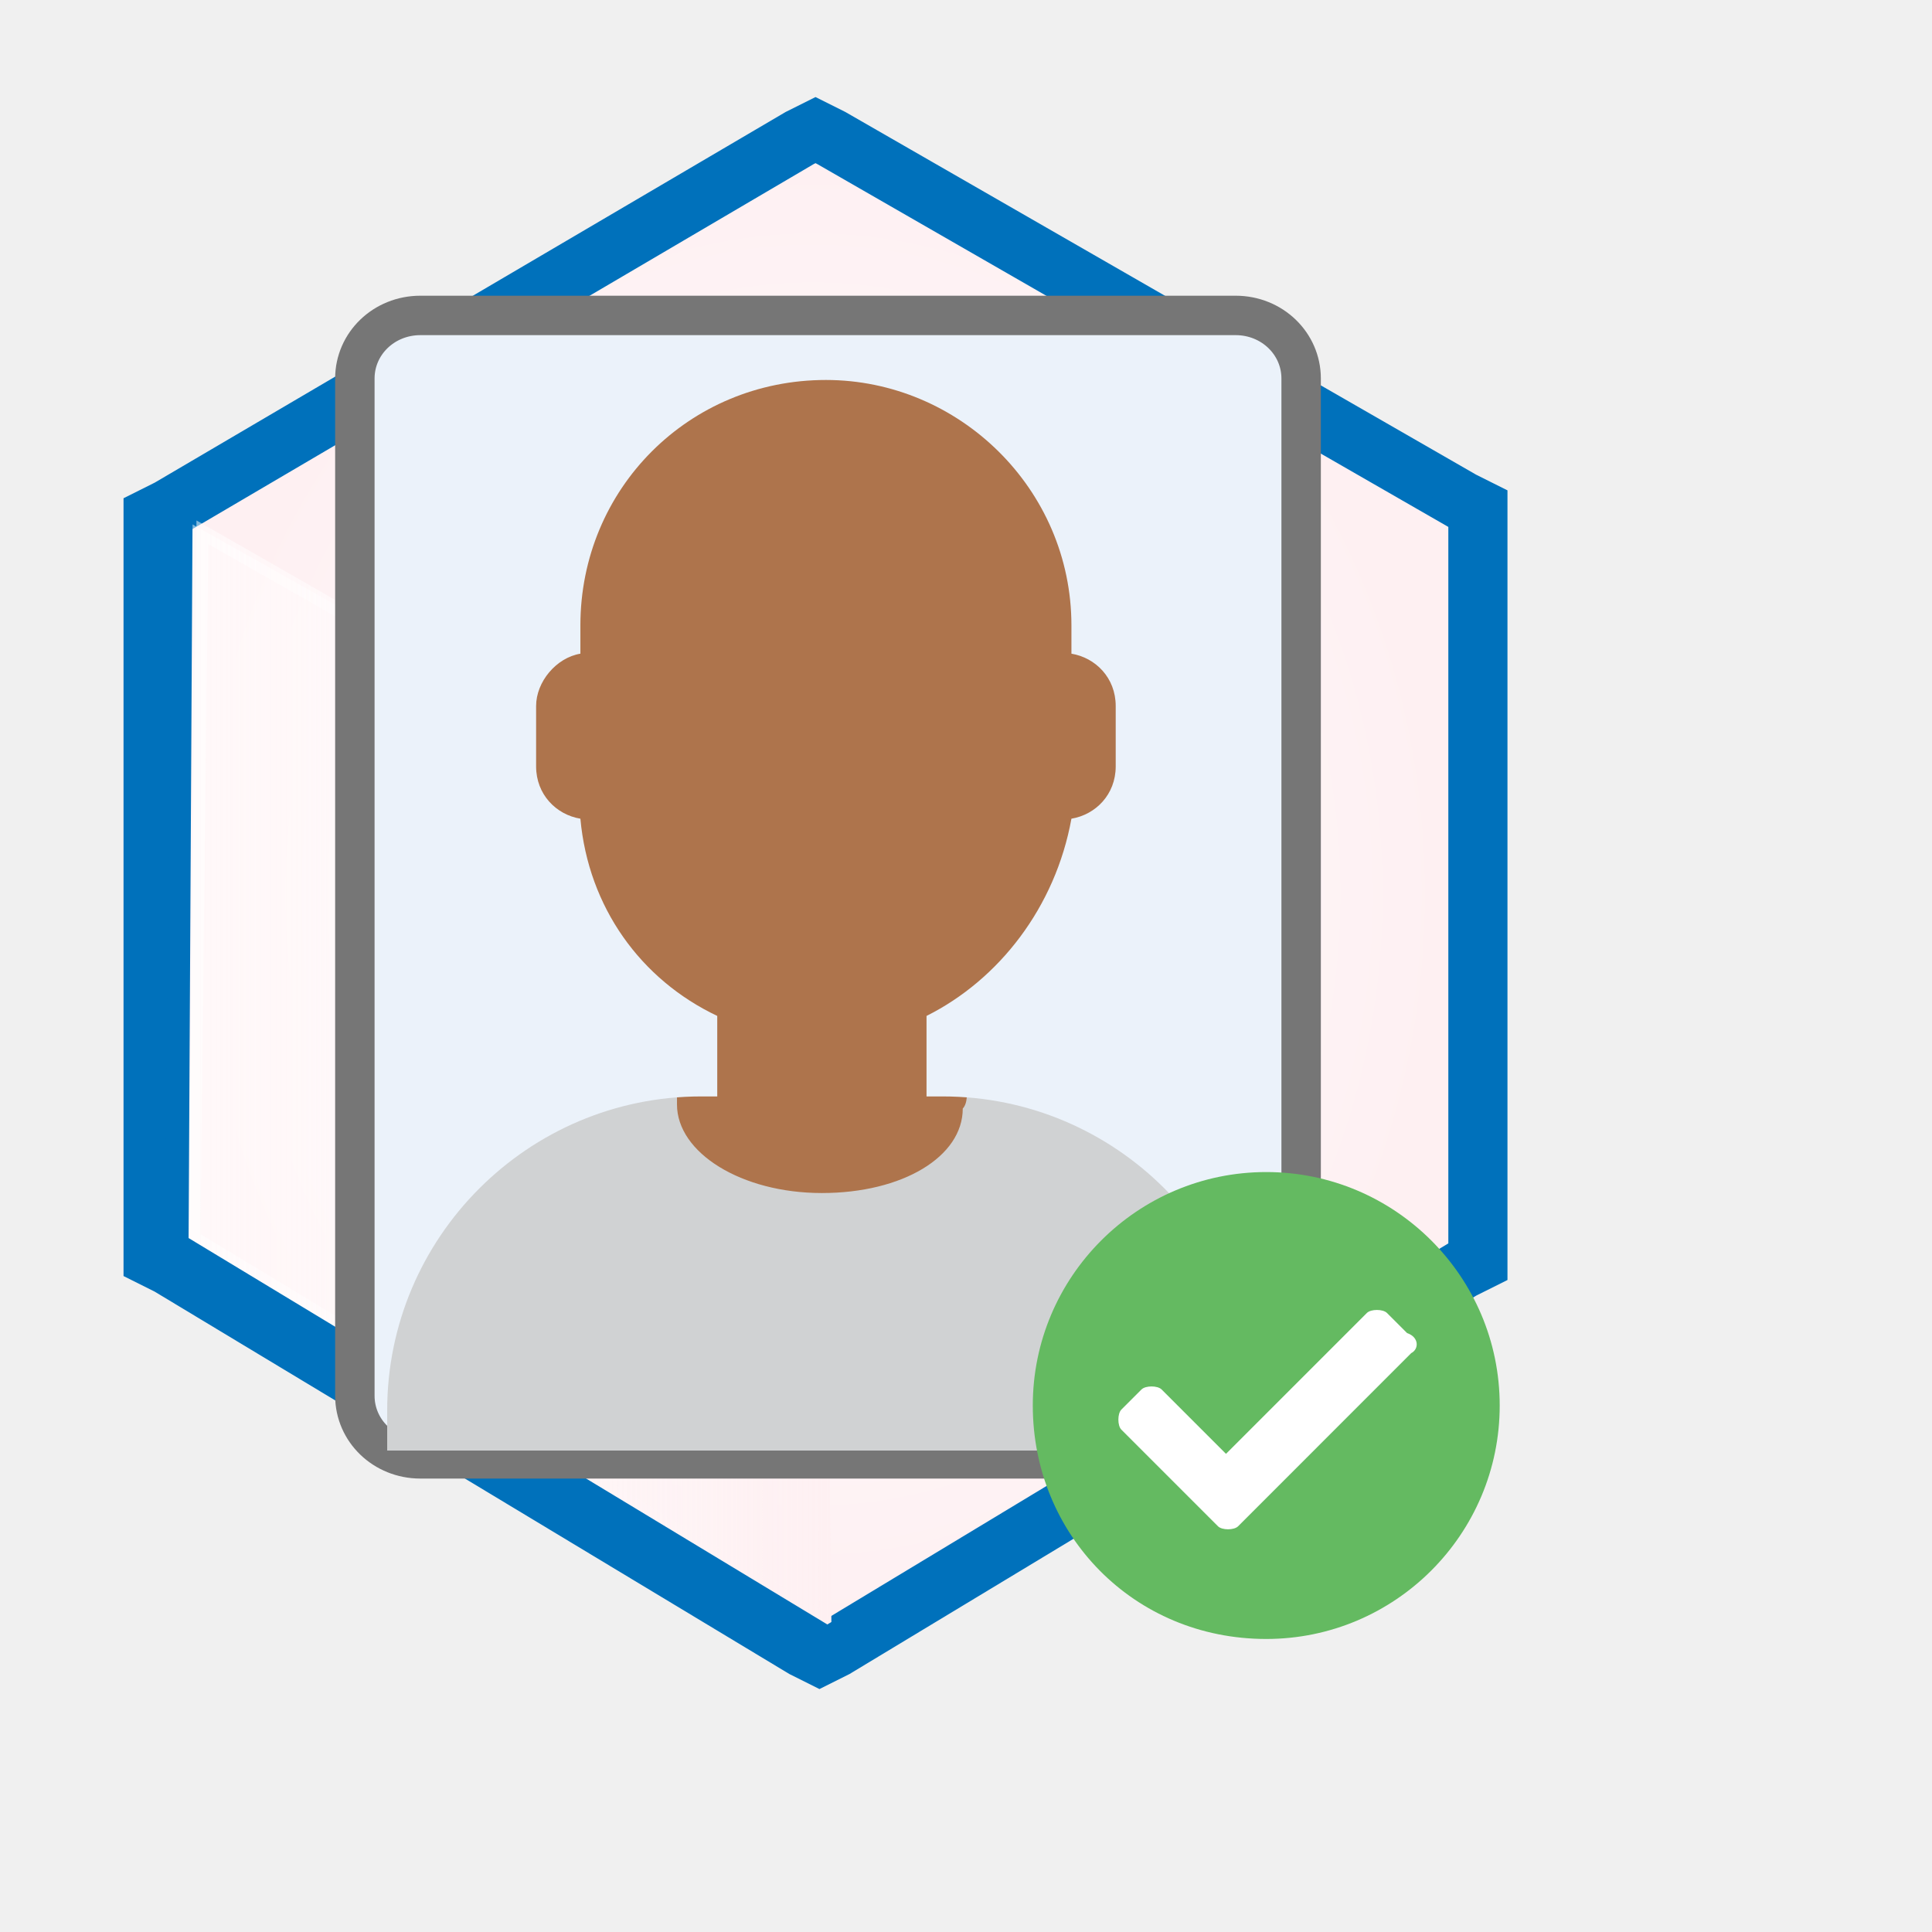
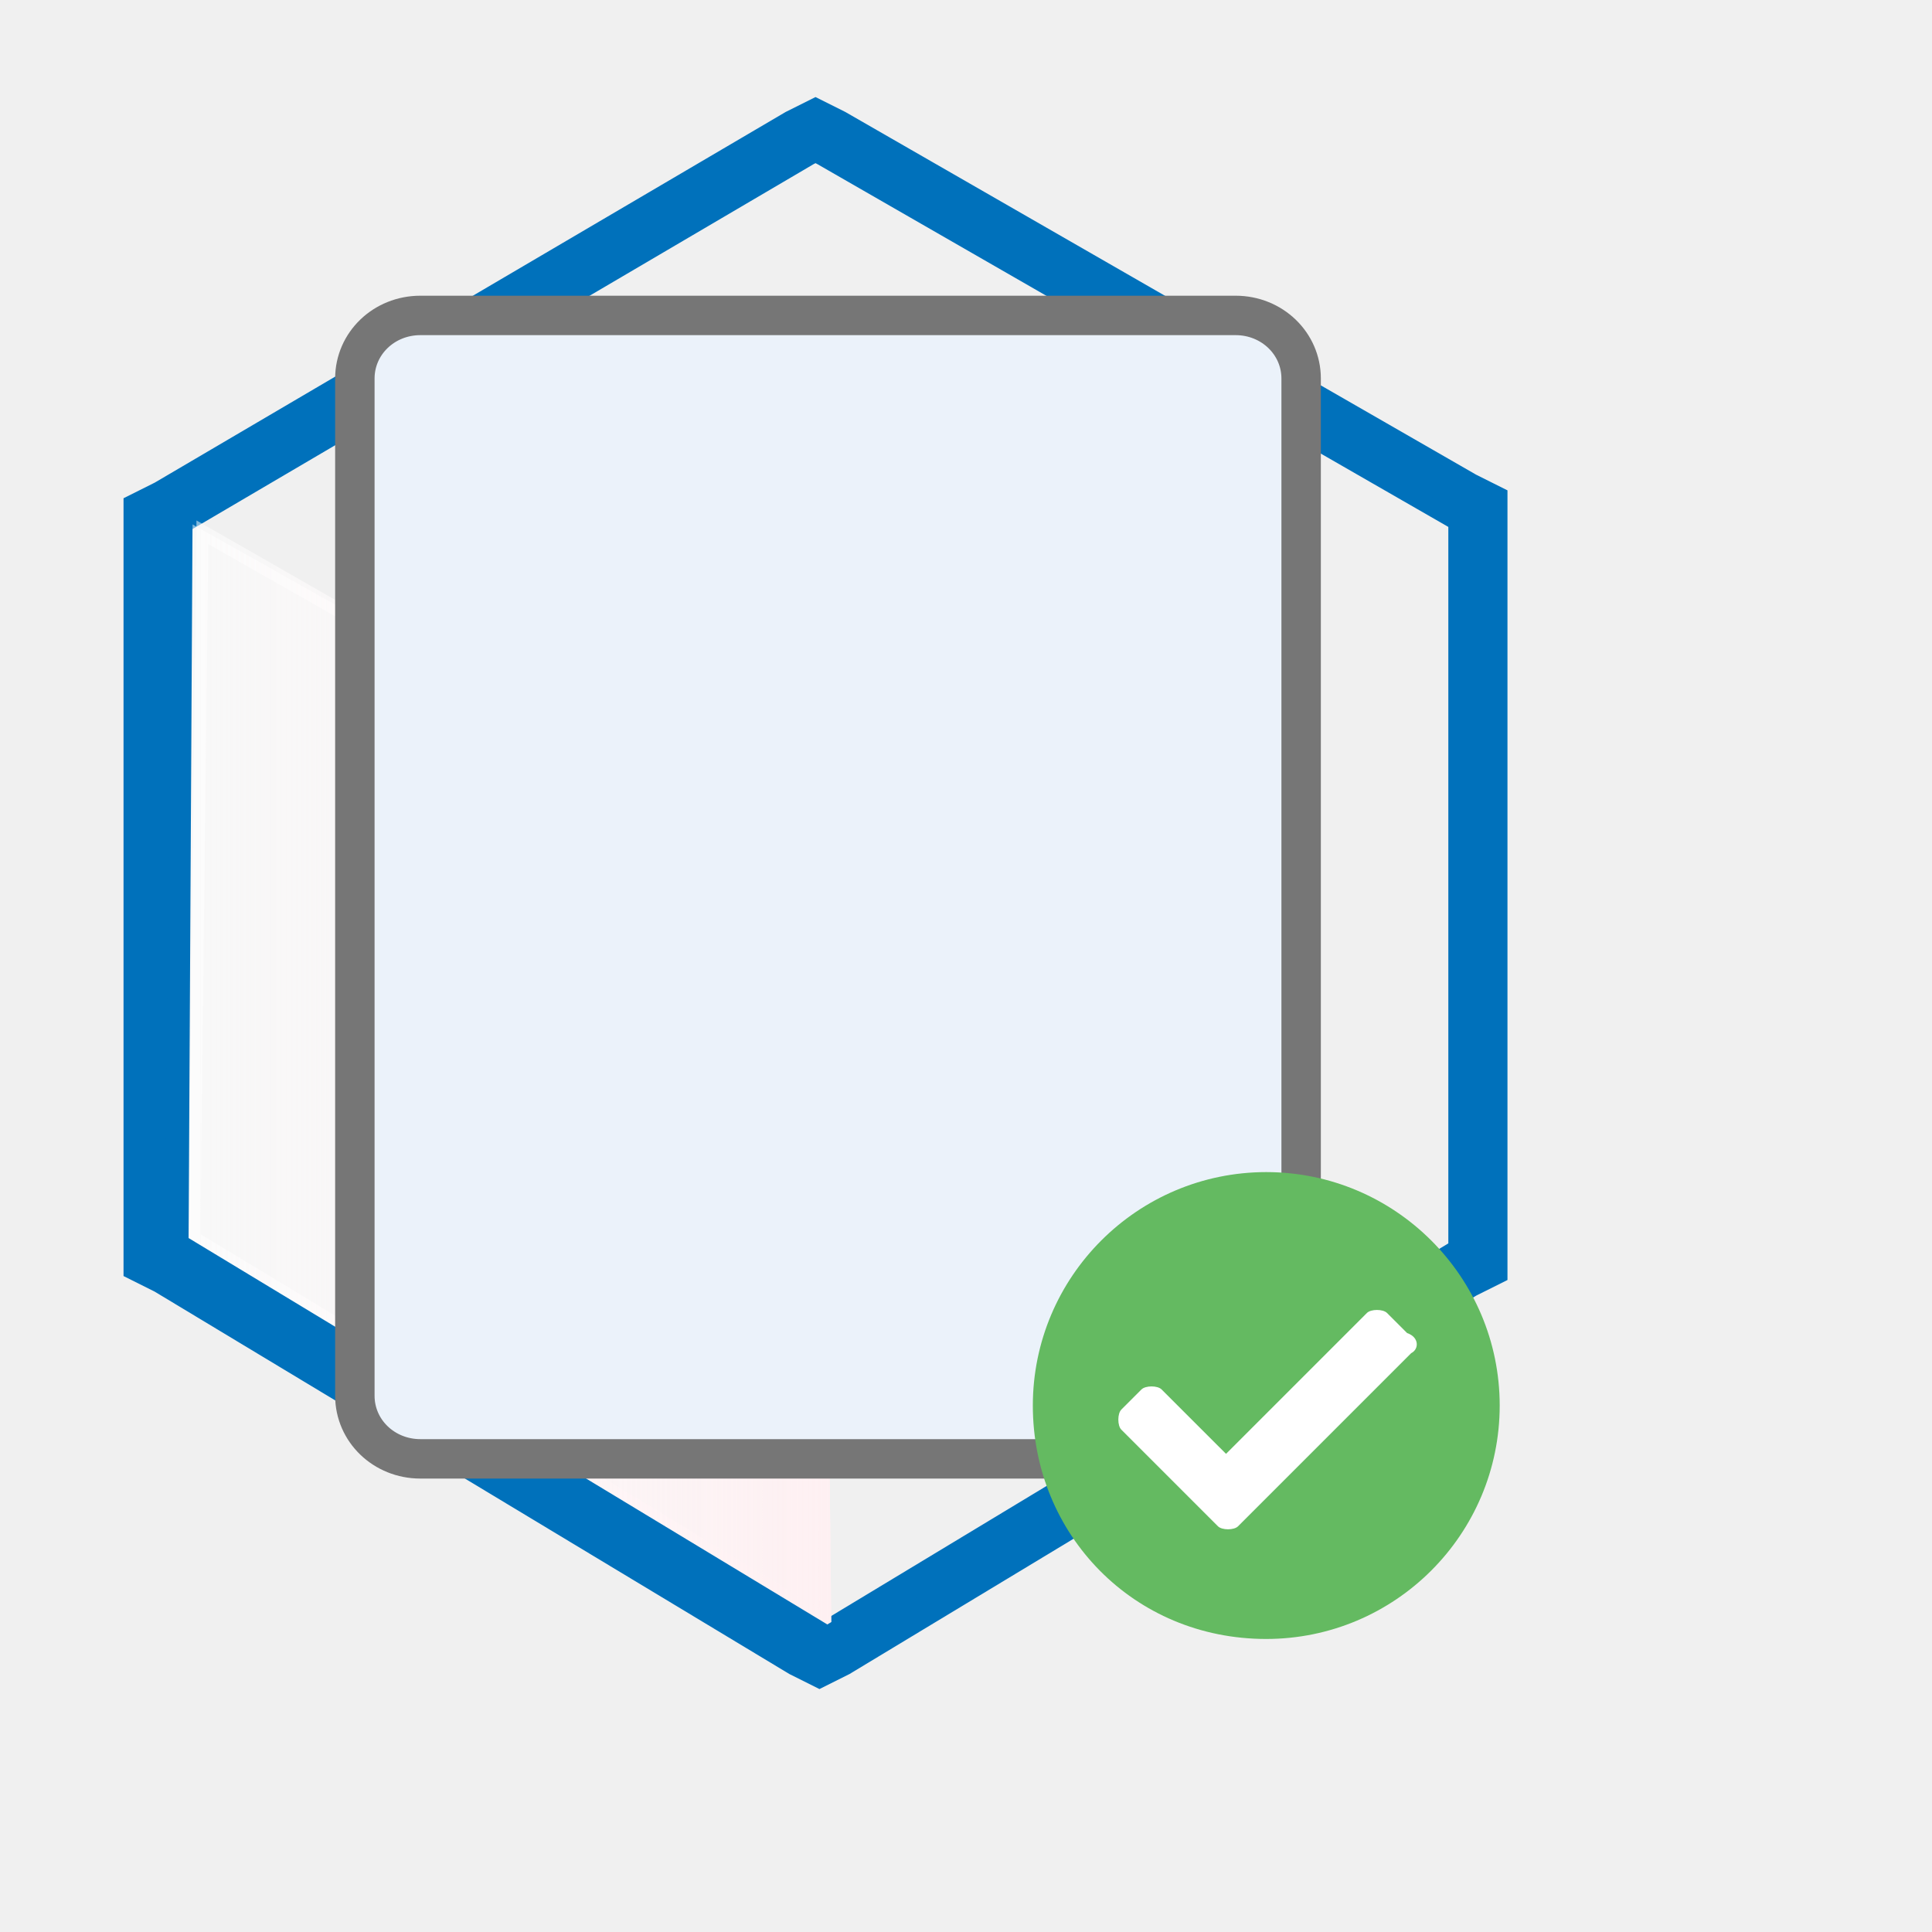
- <svg xmlns="http://www.w3.org/2000/svg" width="49" height="49" fill="none">
-   <path d="m21.083 3.5-.4-.2-.4.2L4.283 12.9l-.4.2v18.8l.4.2 16.1 9.7.4.2.4-.2 15.9-9.6.4-.2v-19.1l-.4-.2-16-9.2Z" fill="url(#a)" stroke="#0071BB" stroke-width="1.5" />
-   <path d="m21.083 41.3-.2-19-16-9-.1 18.1 16.3 9.9Z" fill="url(#b)" />
-   <path d="m5.283 13.8 15.3 8.7.2 18.3-15.7-9.5.2-17.5Zm-.3-.6-.2 18.2 16.3 9.9-.2-19-15.9-9.1Z" fill="url(#c)" />
-   <path d="m20.983 3.7 16 9.3v18.5l-16 9.7-16.2-9.8.1-18.2L20.983 3.7Zm0-.7-.3.2-16 9.5-.3.2v.3l-.2 18.2v.3l.3.2 16.2 9.8.3.2.3-.2 16-9.7.3-.2V12.6l-.3-.2-16-9.3-.3-.1Z" fill="#0071BB" />
-   <path fill-rule="evenodd" clip-rule="evenodd" d="M31.246 37H10.662C9.738 37 9 36.288 9 35.399V9.601C9 8.712 9.738 8 10.662 8h20.677C32.261 8 33 8.712 33 9.601V35.399C32.908 36.288 32.169 37 31.246 37Z" fill="#EBF2FA" stroke="#767676" stroke-miterlimit="10" />
-   <mask id="d" style="mask-type:alpha" maskUnits="userSpaceOnUse" x="9" y="9" width="23" height="28">
-     <path d="M23.499 25.766v2.042h.408c4.39 0 7.963 3.573 7.963 7.963v1.021H9.82v-1.021c0-4.39 3.573-7.963 7.963-7.963h.408v-2.042c-1.94-.919-3.267-2.756-3.471-5.002-.613-.102-1.123-.613-1.123-1.327v-1.531c0-.613.51-1.225 1.123-1.327v-.715c0-3.471 2.756-6.227 6.227-6.227 3.369 0 6.227 2.756 6.227 6.227v.715c.613.102 1.123.613 1.123 1.327v1.531c0 .715-.51 1.225-1.123 1.327-.408 2.246-1.837 4.083-3.675 5.002Z" fill="#fff" />
+ <svg xmlns="http://www.w3.org/2000/svg" fill="none" viewBox="0 0 49 49">
+   <path d="M21.083 3.5l-.4-.2-.4.2-16 9.4-.4.2v18.8l.4.2 16.1 9.7.4.2.4-.2 15.9-9.6.4-.2V12.9l-.4-.2-16-9.2z" fill="url(#a)" stroke="#0071BB" stroke-width="1.5" />
+   <path d="M21.083 41.3l-.2-19-16-9-.1 18.1 16.3 9.9z" fill="url(#b)" />
+   <path d="M5.283 13.8l15.3 8.7.2 18.3-15.7-9.5.2-17.5zm-.3-.6l-.2 18.2 16.3 9.9-.2-19-15.9-9.1z" fill="url(#c)" />
+   <path d="M20.983 3.7l16 9.3v18.5l-16 9.7-16.2-9.8.1-18.2 16.1-9.5zm0-.7l-.3.2-16 9.5-.3.2v.3l-.2 18.2v.3l.3.2 16.2 9.8.3.2.3-.2 16-9.7.3-.2V12.6l-.3-.2-16-9.3-.3-.1z" fill="#0071BB" />
+   <path fill-rule="evenodd" clip-rule="evenodd" d="M31.246 37H10.662C9.738 37 9 36.288 9 35.399V9.6c0-.889.738-1.6 1.662-1.6h20.676C32.261 8 33 8.712 33 9.601V35.4a1.772 1.772 0 01-1.754 1.601z" fill="#EBF2FA" stroke="#767676" stroke-miterlimit="10" />
+   <mask id="a" style="mask-type:alpha" x="9" y="9" width="23" height="28">
+     <path d="M23.499 25.766v2.042h.408c4.39 0 7.963 3.573 7.963 7.962v1.021H9.82v-1.02c0-4.39 3.573-7.963 7.962-7.963h.408v-2.042c-1.94-.918-3.266-2.756-3.47-5.002a1.328 1.328 0 01-1.123-1.327v-1.531c0-.613.51-1.225 1.123-1.327v-.715a6.187 6.187 0 016.227-6.227c3.368 0 6.227 2.756 6.227 6.227v.715a1.328 1.328 0 011.123 1.327v1.531c0 .715-.51 1.225-1.123 1.327-.409 2.246-1.838 4.084-3.675 5.002z" fill="#fff" />
  </mask>
-   <g mask="url(#d)">
-     <path d="M23.499 25.46v2.042h.408c4.39 0 7.963 3.471 7.963 7.758v1.021H9.82V35.26c0-4.287 3.573-7.758 7.963-7.758h.408V25.46c-1.94-.919-3.267-2.654-3.471-4.9-.613-.102-1.123-.613-1.123-1.327v-1.531c0-.613.51-1.225 1.123-1.327V15.66c0-3.369 2.756-6.023 6.227-6.023 3.369 0 6.227 2.756 6.227 6.023v.715c.613.102 1.123.613 1.123 1.327v1.531c0 .613-.51 1.225-1.123 1.327-.408 2.144-1.837 3.981-3.675 4.9Z" fill="#CFC5AB" />
-     <path d="M32.482 5.86H7.472V36.179H32.482V5.86Z" fill="#AE744C" />
-     <path fill-rule="evenodd" clip-rule="evenodd" d="M24.52 27.808c4.083.306 7.35 3.573 7.35 7.452l-.102 1.531h-22.05v-1.429c0-3.981 3.369-7.248 7.452-7.554v.204c0 1.225 1.633 2.246 3.675 2.246 2.042 0 3.573-.919 3.573-2.144.102-.102.102-.306.102-.306Z" fill="#D0D2D3" />
+   <g mask="url(#a)">
+     <path d="M23.499 25.46v2.042h.408c4.39 0 7.963 3.47 7.963 7.758v1.02H9.82v-1.02c0-4.287 3.573-7.758 7.962-7.758h.408V25.46c-1.94-.919-3.266-2.654-3.47-4.9a1.328 1.328 0 01-1.123-1.327v-1.531c0-.613.51-1.225 1.123-1.327v-.715c0-3.369 2.756-6.023 6.227-6.023 3.368 0 6.227 2.756 6.227 6.023v.715a1.328 1.328 0 011.123 1.327v1.53c0 .613-.51 1.226-1.123 1.328-.409 2.144-1.838 3.981-3.675 4.9z" fill="#CFC5AB" />
+     <path d="M32.482 5.86H7.472v30.319h25.01V5.86z" fill="#AE744C" />
+     <path fill-rule="evenodd" clip-rule="evenodd" d="M24.52 27.808c4.083.306 7.35 3.573 7.35 7.452l-.103 1.531H9.717v-1.429c0-3.981 3.37-7.248 7.453-7.554v.204c0 1.225 1.633 2.246 3.675 2.246 2.041 0 3.572-.919 3.572-2.144.103-.102.103-.306.103-.306z" fill="#D0D2D3" />
  </g>
-   <path fill-rule="evenodd" clip-rule="evenodd" d="m27.113 35.648 2.246-2.246 1.94 2.246 3.062-3.267h1.225l1.225 1.837-1.225 1.837-4.798 4.083-3.675-4.492Z" fill="#fff" />
-   <path fill-rule="evenodd" clip-rule="evenodd" d="M32.115 41.568c3.267 0 5.921-2.654 5.921-5.921 0-3.267-2.654-5.921-5.921-5.921-3.267 0-5.921 2.654-5.921 5.921 0 3.267 2.552 5.921 5.921 5.921Zm3.675-7.248L31.401 38.71c-.102.102-.408.102-.51 0l-2.45-2.45c-.102-.102-.102-.408 0-.51l.51-.51c.102-.102.408-.102.51 0l1.633 1.633 3.573-3.573c.102-.102.408-.102.51 0l.51.51c.306.102.306.408.102.51Z" fill="#64BA61" />
+   <path fill-rule="evenodd" clip-rule="evenodd" d="M27.113 35.648l2.246-2.246 1.94 2.245 3.062-3.266h1.225l1.225 1.837-1.225 1.838-4.798 4.083-3.675-4.492z" fill="#fff" />
+   <path fill-rule="evenodd" clip-rule="evenodd" d="M32.115 41.568a5.925 5.925 0 005.921-5.92 5.925 5.925 0 00-5.92-5.921 5.925 5.925 0 00-5.921 5.92c0 3.267 2.552 5.921 5.92 5.921zm3.675-7.248l-4.39 4.39c-.101.102-.407.102-.51 0l-2.45-2.45c-.102-.102-.102-.408 0-.51l.51-.51c.103-.103.41-.103.511 0l1.634 1.633 3.573-3.573c.102-.102.408-.102.51 0l.51.51c.307.102.307.408.102.51z" fill="#64BA61" />
  <defs>
    <linearGradient id="b" x1="4.828" y1="27.257" x2="21.056" y2="27.257" gradientUnits="userSpaceOnUse">
      <stop stop-color="#fff" stop-opacity=".5" />
      <stop offset="1" stop-color="#FEF0F2" />
    </linearGradient>
    <linearGradient id="c" x1="4.828" y1="27.257" x2="21.056" y2="27.257" gradientUnits="userSpaceOnUse">
      <stop stop-color="#fff" stop-opacity=".5" />
      <stop offset="1" stop-color="#FEF0F2" />
    </linearGradient>
-     <radialGradient id="a" cx="0" cy="0" r="1" gradientUnits="userSpaceOnUse" gradientTransform="matrix(0 18.4877 -15.9957 0 20.618 22.6737)">
-       <stop stop-color="#fff" />
-       <stop offset="1" stop-color="#FEF0F2" />
-     </radialGradient>
  </defs>
</svg>
